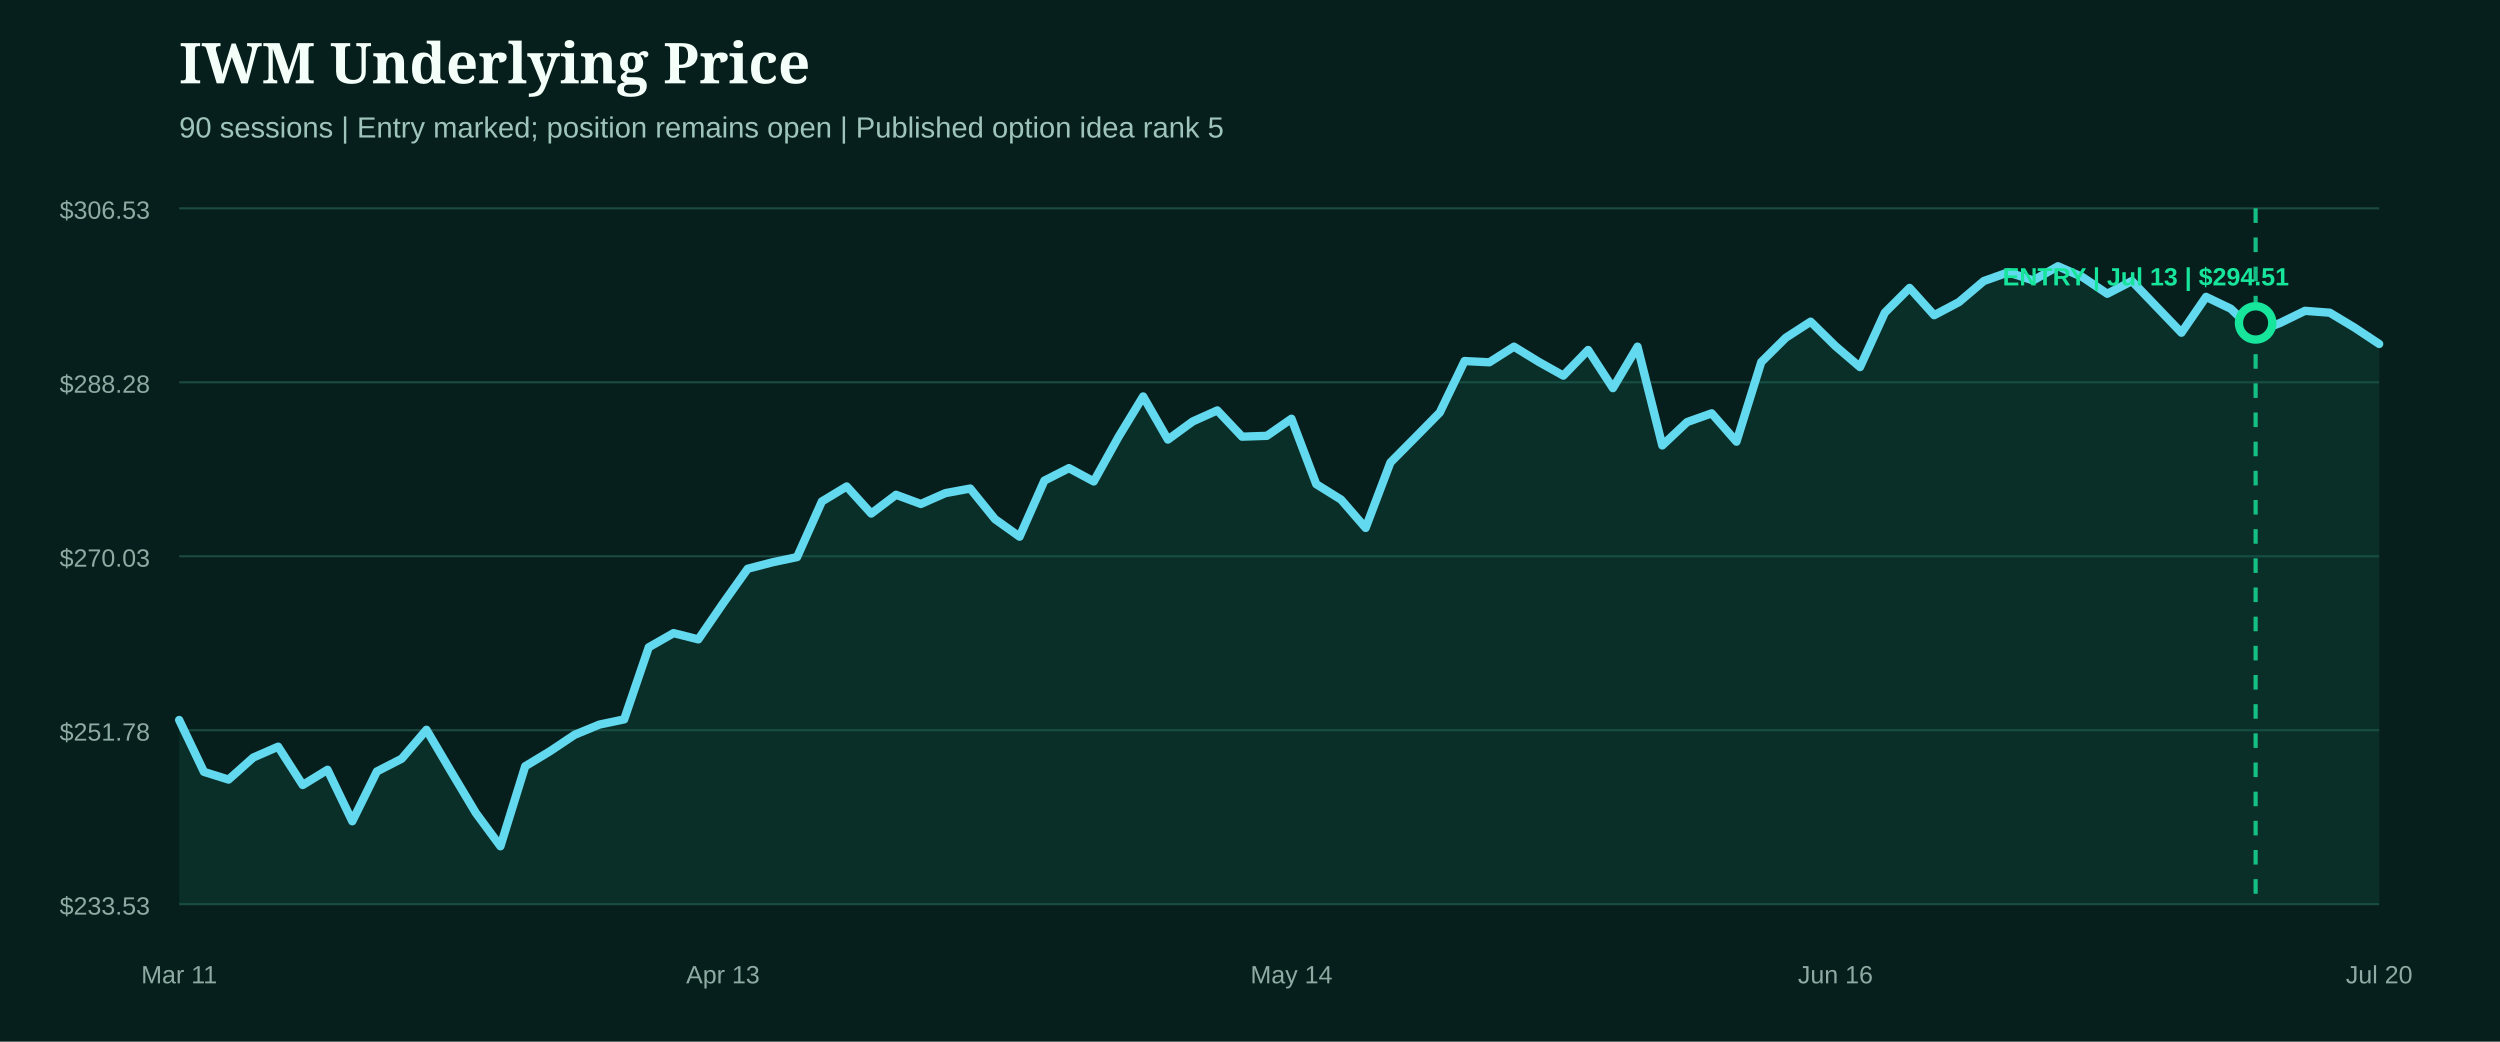
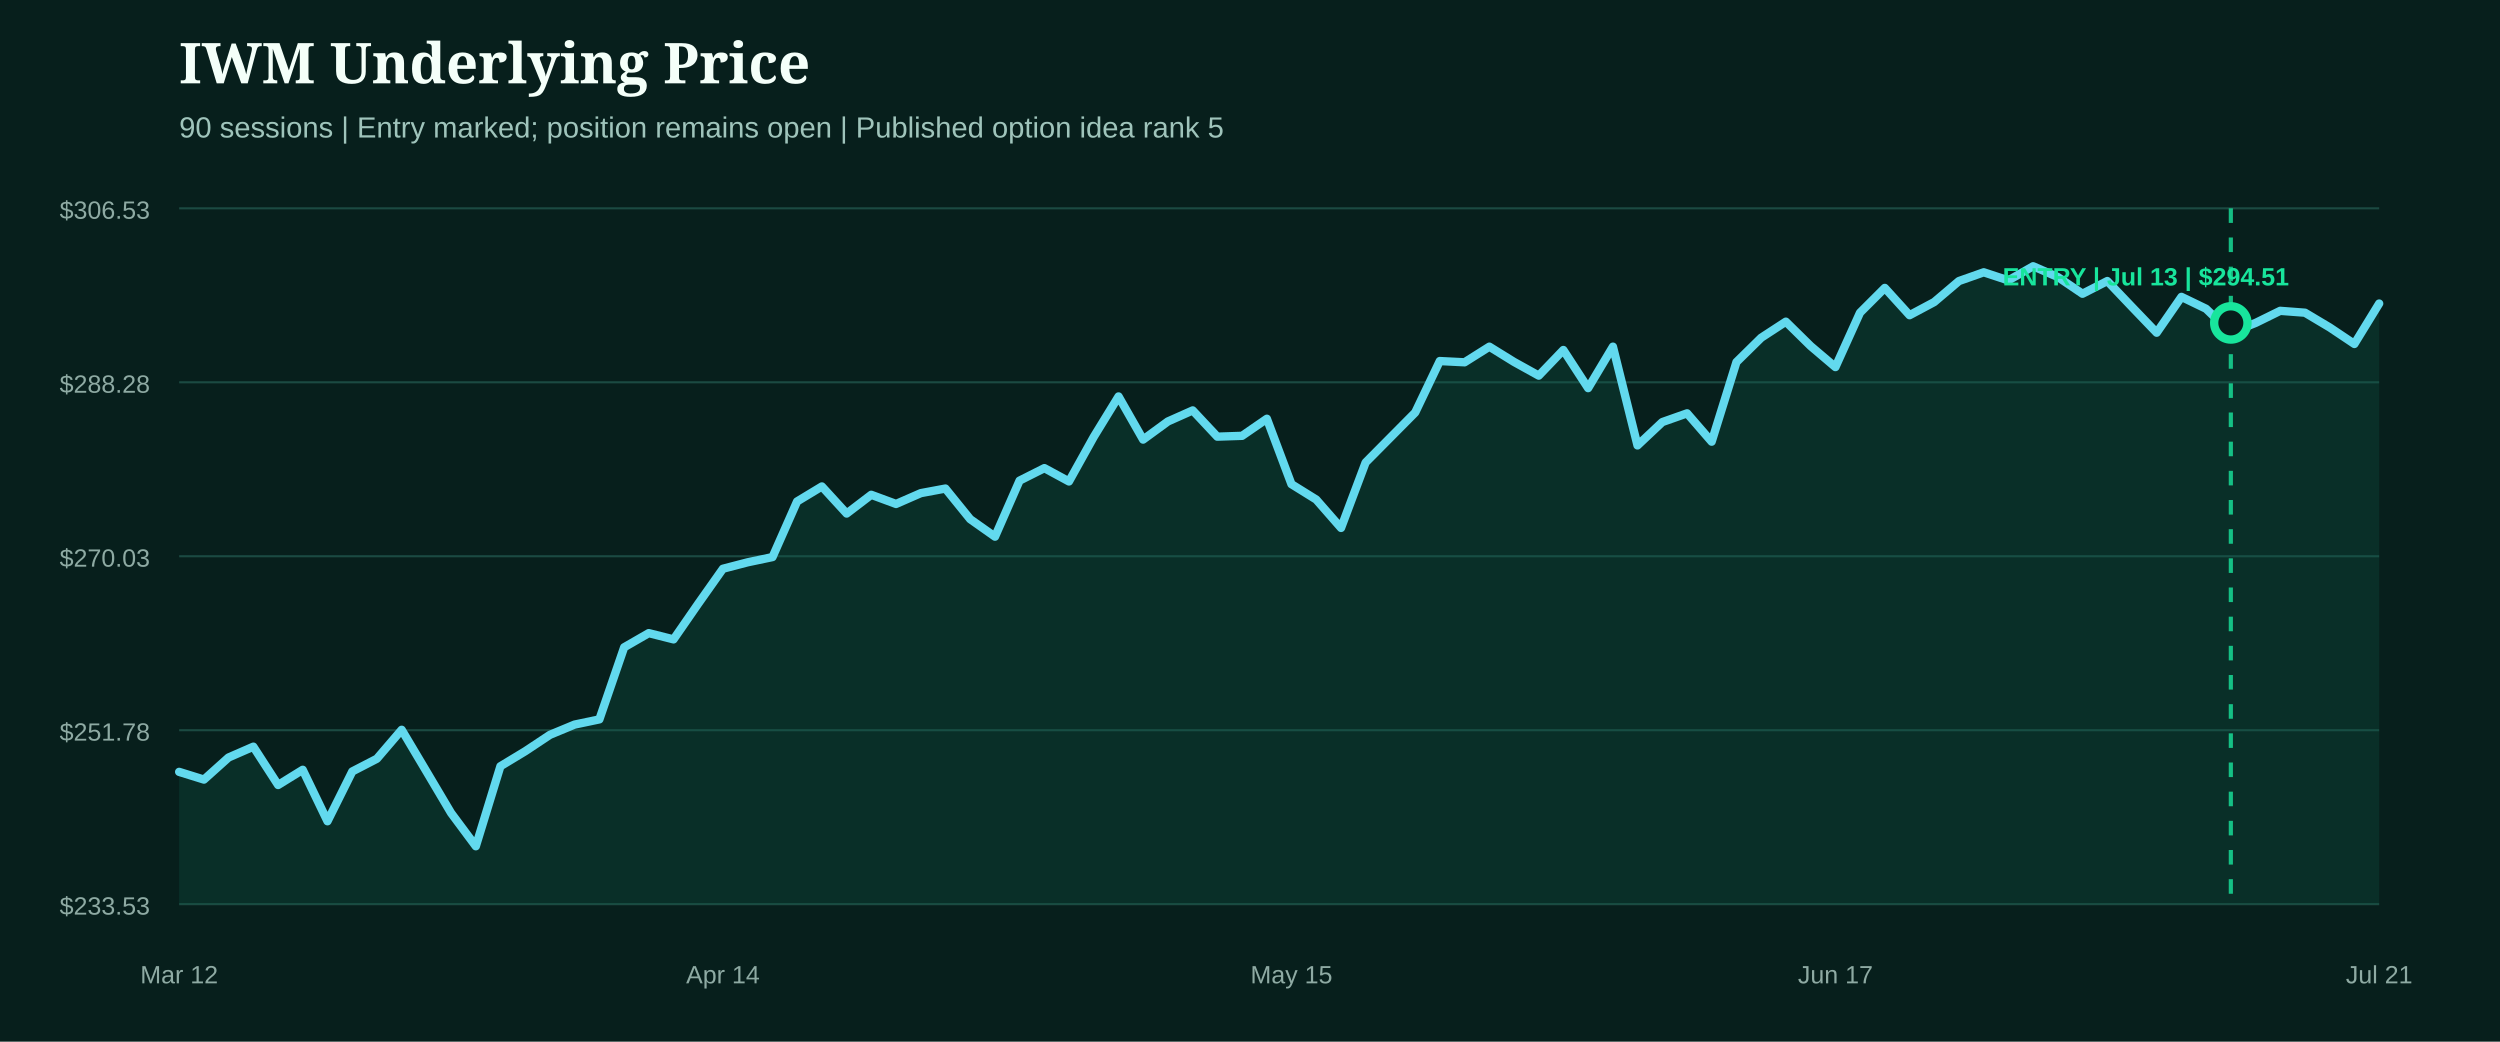
<svg xmlns="http://www.w3.org/2000/svg" width="1200" height="500" viewBox="0 0 1200 500" role="img" aria-label="IWM underlying price from entry">
  <rect width="1200" height="500" fill="#071f1c" />
  <style>.head{fill:#f4fff9;font:800 27px Georgia,serif}.sub{fill:#9fc4bb;font:14px Arial,sans-serif}.axis{fill:#8eaaa3;font:12px Arial,sans-serif}.marker{font:800 12px Arial,sans-serif}</style>
  <text x="86" y="40" class="head">IWM Underlying Price</text>
  <text x="86" y="66" class="sub">90 sessions | Entry marked; position remains open | Published option idea rank 5</text>
  <line x1="86" x2="1142" y1="100.0" y2="100.0" stroke="#1b4a42" stroke-width="1" />
  <text x="72" y="105.0" text-anchor="end" class="axis">$306.53</text>
  <line x1="86" x2="1142" y1="183.5" y2="183.5" stroke="#1b4a42" stroke-width="1" />
  <text x="72" y="188.5" text-anchor="end" class="axis">$288.28</text>
  <line x1="86" x2="1142" y1="267.0" y2="267.0" stroke="#1b4a42" stroke-width="1" />
  <text x="72" y="272.0" text-anchor="end" class="axis">$270.03</text>
  <line x1="86" x2="1142" y1="350.5" y2="350.5" stroke="#1b4a42" stroke-width="1" />
  <text x="72" y="355.5" text-anchor="end" class="axis">$251.78</text>
  <line x1="86" x2="1142" y1="434.0" y2="434.0" stroke="#1b4a42" stroke-width="1" />
  <text x="72" y="439.0" text-anchor="end" class="axis">$233.53</text>
-   <path d="M86.0,345.6 L97.9,370.5 L109.7,374.2 L121.6,363.6 L133.5,358.4 L145.3,376.8 L157.2,369.5 L169.1,394.2 L180.9,370.3 L192.8,364.2 L204.7,350.3 L216.5,370.3 L228.4,390.2 L240.2,406.2 L252.1,367.8 L264.0,360.6 L275.8,352.7 L287.7,347.8 L299.6,345.3 L311.4,310.7 L323.3,303.9 L335.2,306.9 L347.0,289.7 L358.9,273.0 L370.8,269.9 L382.6,267.4 L394.5,240.7 L406.4,233.5 L418.2,246.5 L430.1,237.5 L442.0,241.9 L453.8,236.7 L465.7,234.5 L477.6,249.2 L489.4,257.6 L501.3,230.7 L513.1,224.7 L525.0,231.1 L536.9,209.7 L548.7,190.3 L560.6,211.0 L572.5,202.3 L584.3,197.0 L596.2,209.6 L608.1,209.2 L619.9,201.0 L631.8,232.4 L643.7,239.8 L655.5,253.4 L667.4,222.0 L679.3,210.0 L691.1,198.0 L703.0,173.3 L714.9,173.9 L726.7,166.4 L738.6,173.7 L750.4,180.3 L762.3,168.0 L774.2,186.3 L786.0,166.4 L797.9,213.8 L809.8,202.6 L821.6,198.4 L833.5,212.0 L845.4,173.8 L857.2,162.1 L869.1,154.4 L881.0,166.1 L892.8,176.2 L904.7,150.1 L916.6,138.2 L928.4,151.3 L940.3,145.0 L952.2,134.9 L964.0,130.7 L975.9,134.6 L987.8,127.8 L999.6,133.0 L1011.5,141.0 L1023.3,134.9 L1035.2,147.3 L1047.1,159.7 L1058.9,142.5 L1070.8,148.2 L1082.7,159.7 L1094.5,155.0 L1106.4,149.2 L1118.3,150.1 L1130.1,157.2 L1142.0,165.1 L1142.0,434.0 L86.0,434.0 Z" fill="#0f5949" opacity="0.28" />
-   <path d="M86.0,345.6 L97.9,370.5 L109.7,374.2 L121.6,363.6 L133.5,358.4 L145.3,376.8 L157.2,369.5 L169.1,394.2 L180.9,370.3 L192.8,364.2 L204.7,350.3 L216.5,370.3 L228.4,390.2 L240.2,406.2 L252.1,367.8 L264.0,360.6 L275.8,352.7 L287.7,347.8 L299.6,345.3 L311.4,310.7 L323.3,303.9 L335.2,306.9 L347.0,289.7 L358.9,273.0 L370.8,269.9 L382.6,267.4 L394.5,240.7 L406.4,233.5 L418.2,246.5 L430.1,237.5 L442.0,241.9 L453.8,236.7 L465.7,234.5 L477.6,249.2 L489.4,257.6 L501.3,230.7 L513.1,224.7 L525.0,231.1 L536.9,209.7 L548.7,190.3 L560.6,211.0 L572.5,202.3 L584.3,197.0 L596.2,209.6 L608.1,209.2 L619.9,201.0 L631.8,232.4 L643.7,239.8 L655.5,253.4 L667.4,222.0 L679.3,210.0 L691.1,198.0 L703.0,173.3 L714.9,173.9 L726.7,166.4 L738.6,173.7 L750.4,180.3 L762.3,168.0 L774.2,186.3 L786.0,166.4 L797.9,213.8 L809.8,202.6 L821.6,198.4 L833.5,212.0 L845.4,173.8 L857.2,162.1 L869.1,154.4 L881.0,166.1 L892.8,176.2 L904.7,150.1 L916.6,138.2 L928.4,151.3 L940.3,145.0 L952.2,134.9 L964.0,130.7 L975.9,134.6 L987.8,127.8 L999.6,133.0 L1011.5,141.0 L1023.3,134.9 L1035.2,147.3 L1047.1,159.7 L1058.9,142.5 L1070.8,148.2 L1082.7,159.7 L1094.5,155.0 L1106.4,149.2 L1118.3,150.1 L1130.1,157.2 L1142.0,165.1" fill="none" stroke="#62d9ee" stroke-width="4" stroke-linecap="round" stroke-linejoin="round" />
+   <path d="M86.0,370.5 L97.9,374.2 L109.7,363.6 L121.6,358.4 L133.5,376.8 L145.3,369.5 L157.2,394.2 L169.1,370.3 L180.9,364.2 L192.8,350.3 L204.7,370.3 L216.5,390.2 L228.4,406.2 L240.2,367.8 L252.1,360.6 L264.0,352.7 L275.8,347.8 L287.7,345.3 L299.6,310.7 L311.4,303.9 L323.3,306.9 L335.2,289.7 L347.0,273.0 L358.9,269.9 L370.8,267.4 L382.6,240.7 L394.5,233.5 L406.4,246.5 L418.2,237.5 L430.1,241.9 L442.0,236.7 L453.8,234.5 L465.7,249.2 L477.6,257.6 L489.4,230.7 L501.3,224.7 L513.1,231.1 L525.0,209.7 L536.9,190.3 L548.7,211.0 L560.6,202.3 L572.5,197.0 L584.3,209.6 L596.2,209.2 L608.1,201.0 L619.9,232.4 L631.8,239.8 L643.7,253.4 L655.5,222.0 L667.4,210.0 L679.3,198.0 L691.1,173.3 L703.0,173.9 L714.9,166.4 L726.7,173.7 L738.6,180.3 L750.4,168.0 L762.3,186.3 L774.2,166.4 L786.0,213.8 L797.9,202.6 L809.8,198.4 L821.6,212.0 L833.5,173.8 L845.4,162.1 L857.2,154.4 L869.1,166.1 L881.0,176.2 L892.8,150.1 L904.7,138.2 L916.6,151.3 L928.4,145.0 L940.3,134.9 L952.2,130.7 L964.0,134.6 L975.9,127.8 L987.8,133.0 L999.6,141.0 L1011.5,134.9 L1023.3,147.3 L1035.2,159.7 L1047.1,142.5 L1058.9,148.2 L1070.8,159.7 L1082.7,155.0 L1094.5,149.2 L1106.4,150.1 L1118.3,157.2 L1130.1,165.1 L1142.0,145.7 L1142.0,434.0 L86.0,434.0 Z" fill="#0f5949" opacity="0.28" />
+   <path d="M86.0,370.5 L97.9,374.2 L109.7,363.6 L121.6,358.4 L133.5,376.8 L145.3,369.5 L157.2,394.2 L169.1,370.3 L180.9,364.2 L192.8,350.3 L204.7,370.3 L216.5,390.2 L228.4,406.2 L240.2,367.8 L252.1,360.6 L264.0,352.7 L275.8,347.8 L287.7,345.3 L299.6,310.7 L311.4,303.9 L323.3,306.9 L335.2,289.7 L347.0,273.0 L358.9,269.9 L370.8,267.4 L382.6,240.7 L394.5,233.5 L406.4,246.5 L418.2,237.5 L430.1,241.9 L442.0,236.7 L453.8,234.5 L465.7,249.2 L477.6,257.6 L489.4,230.7 L501.3,224.7 L513.1,231.1 L525.0,209.7 L536.9,190.3 L548.7,211.0 L560.6,202.3 L572.5,197.0 L584.3,209.6 L596.2,209.2 L608.1,201.0 L619.9,232.4 L631.8,239.8 L643.7,253.4 L655.5,222.0 L667.4,210.0 L679.3,198.0 L691.1,173.3 L703.0,173.9 L714.9,166.4 L726.7,173.7 L738.6,180.3 L750.4,168.0 L762.3,186.3 L774.2,166.4 L786.0,213.8 L797.9,202.6 L809.8,198.4 L821.6,212.0 L833.5,173.8 L845.4,162.1 L857.2,154.4 L869.1,166.1 L881.0,176.2 L892.8,150.1 L904.7,138.2 L916.6,151.3 L928.4,145.0 L940.3,134.9 L952.2,130.7 L964.0,134.6 L975.9,127.8 L987.8,133.0 L999.6,141.0 L1011.5,134.9 L1023.3,147.3 L1035.2,159.7 L1047.1,142.5 L1058.9,148.2 L1070.8,159.7 L1082.7,155.0 L1094.5,149.2 L1106.4,150.1 L1118.3,157.2 L1130.1,165.1 L1142.0,145.7" fill="none" stroke="#62d9ee" stroke-width="4" stroke-linecap="round" stroke-linejoin="round" />
  <g>
-     <line x1="1082.7" x2="1082.7" y1="100" y2="434" stroke="#18e59c" stroke-width="2" stroke-dasharray="7 7" opacity="0.8" />
-     <circle cx="1082.7" cy="155.0" r="8" fill="#071f1c" stroke="#18e59c" stroke-width="4" />
+     <line x1="1070.8" x2="1070.8" y1="100" y2="434" stroke="#18e59c" stroke-width="2" stroke-dasharray="7 7" opacity="0.8" />
+     <circle cx="1070.8" cy="155.0" r="8" fill="#071f1c" stroke="#18e59c" stroke-width="4" />
    <text x="1030.0" y="137.0" text-anchor="middle" class="marker" fill="#18e59c">ENTRY | Jul 13 | $294.51</text>
  </g>
-   <text x="86.0" y="472" text-anchor="middle" class="axis">Mar 11</text>
-   <text x="347.0" y="472" text-anchor="middle" class="axis">Apr 13</text>
-   <text x="619.9" y="472" text-anchor="middle" class="axis">May 14</text>
-   <text x="881.0" y="472" text-anchor="middle" class="axis">Jun 16</text>
-   <text x="1142.0" y="472" text-anchor="middle" class="axis">Jul 20</text>
+   <text x="86.0" y="472" text-anchor="middle" class="axis">Mar 12</text>
+   <text x="347.0" y="472" text-anchor="middle" class="axis">Apr 14</text>
+   <text x="619.9" y="472" text-anchor="middle" class="axis">May 15</text>
+   <text x="881.0" y="472" text-anchor="middle" class="axis">Jun 17</text>
+   <text x="1142.0" y="472" text-anchor="middle" class="axis">Jul 21</text>
</svg>
